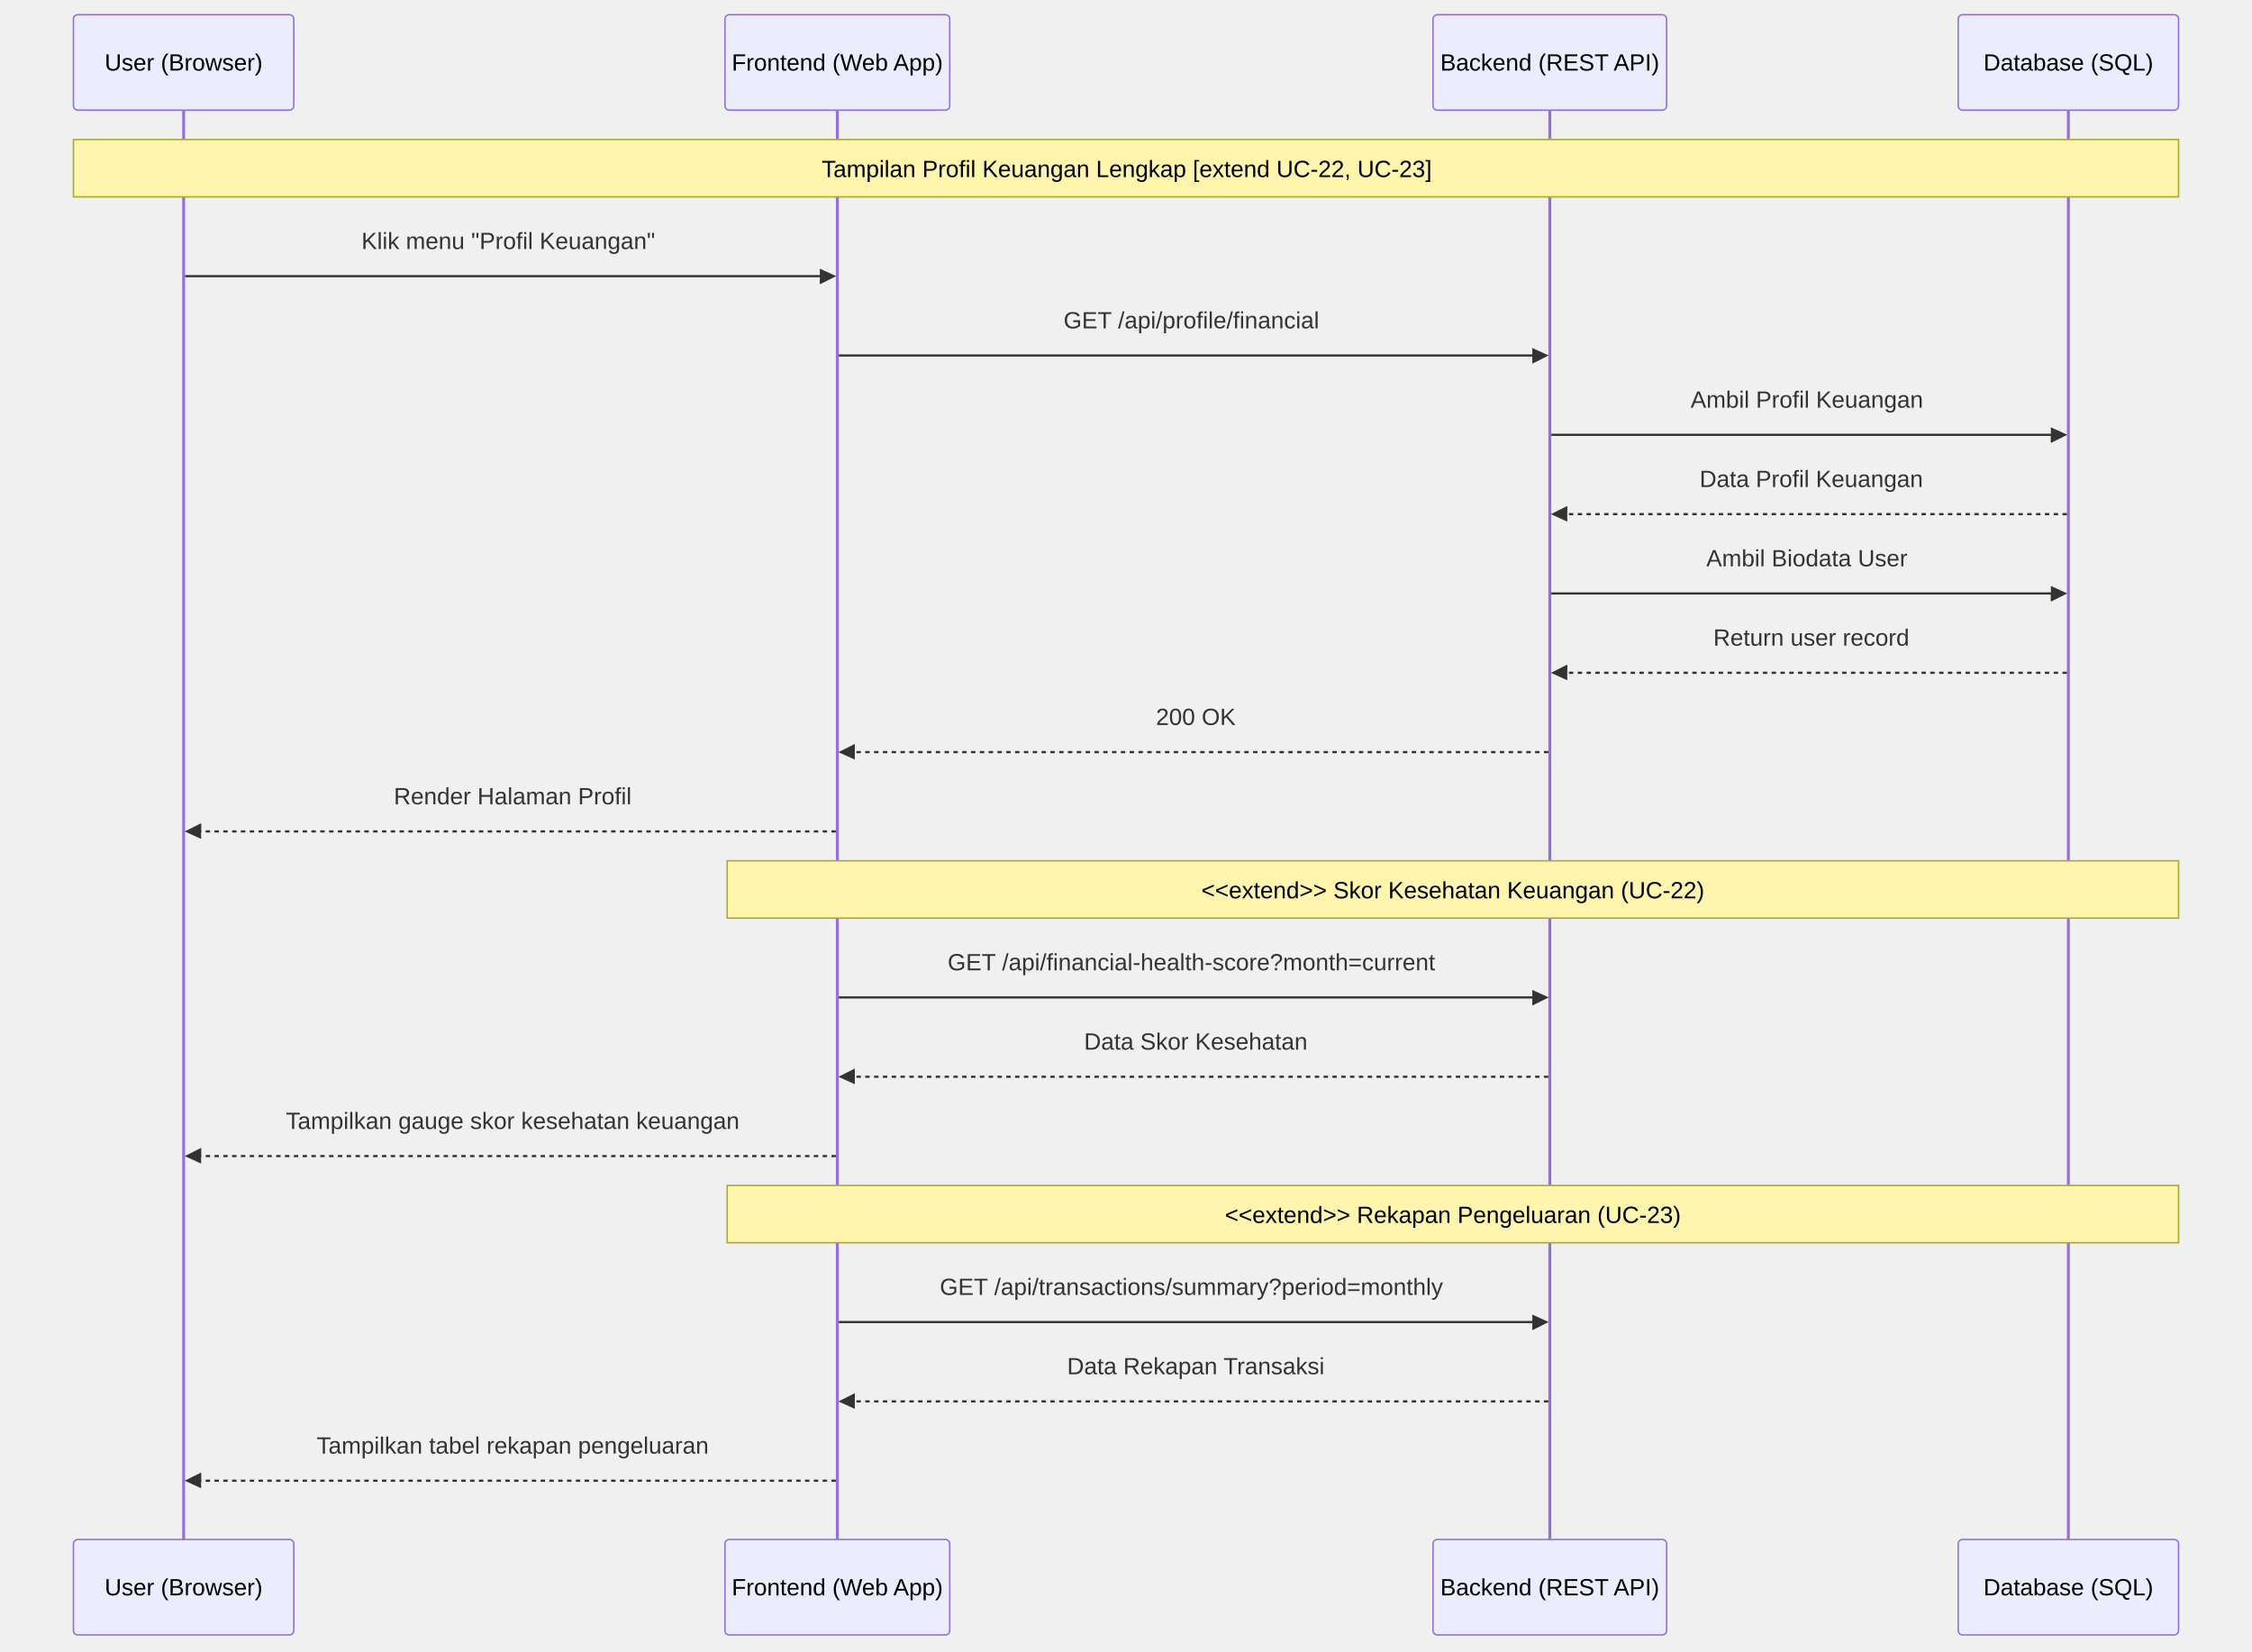
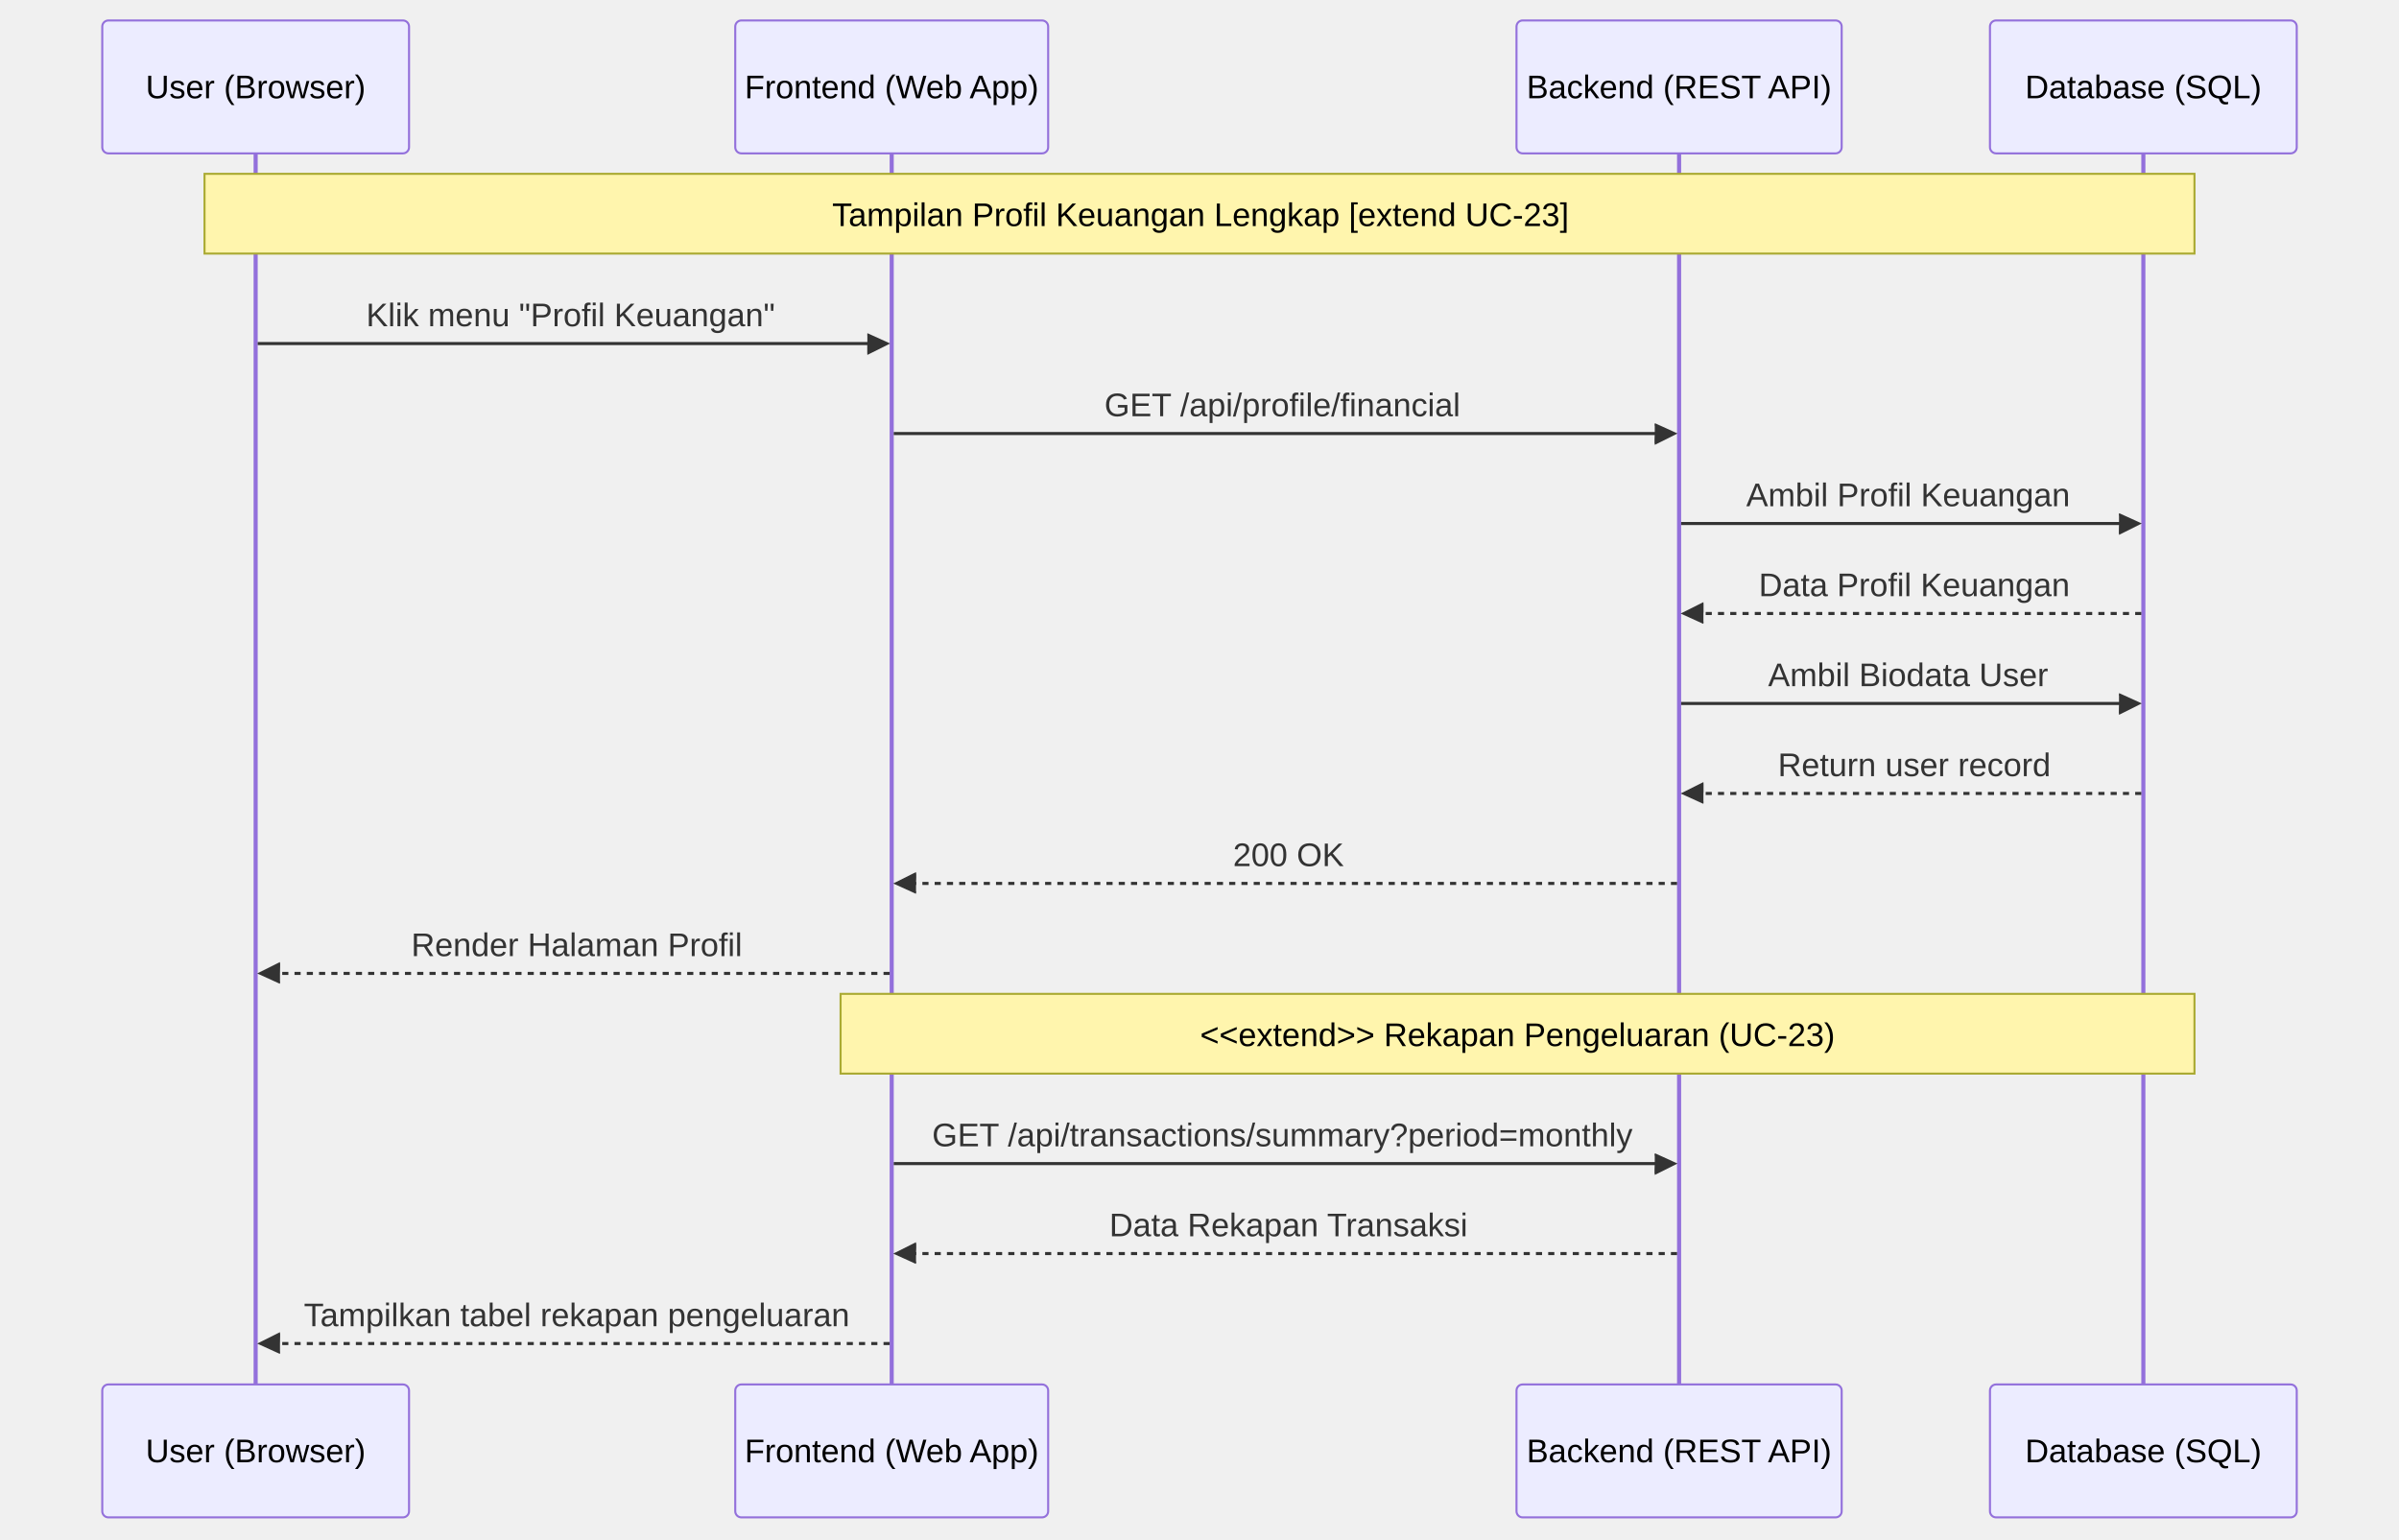
- <svg xmlns="http://www.w3.org/2000/svg" id="my-svg" width="1533" style="max-width: 1533px; background-color: transparent;" viewBox="-50 -10 1533 1124" role="graphics-document document" aria-roledescription="sequence">
+ <svg xmlns="http://www.w3.org/2000/svg" id="my-svg" width="100%" style="max-width: 1173px; background-color: transparent;" viewBox="-50 -10 1173 753" role="graphics-document document" aria-roledescription="sequence">
  <g>
-     <rect x="1283" y="1038" fill="#eaeaea" stroke="#666" width="150" height="65" name="DB" rx="3" ry="3" class="actor actor-bottom" />
-     <text x="1358" y="1070.5" dominant-baseline="central" alignment-baseline="central" class="actor actor-box" style="text-anchor: middle; font-size: 16px; font-weight: 400;">
-       <tspan x="1358" dy="0">Database (SQL)</tspan>
+     <rect x="923" y="667" fill="#eaeaea" stroke="#666" width="150" height="65" name="DB" rx="3" ry="3" class="actor actor-bottom" />
+     <text x="998" y="699.5" dominant-baseline="central" alignment-baseline="central" class="actor actor-box" style="text-anchor: middle; font-size: 16px; font-weight: 400;">
+       <tspan x="998" dy="0">Database (SQL)</tspan>
    </text>
  </g>
  <g>
-     <rect x="925.5" y="1038" fill="#eaeaea" stroke="#666" width="159" height="65" name="Server" rx="3" ry="3" class="actor actor-bottom" />
-     <text x="1005" y="1070.5" dominant-baseline="central" alignment-baseline="central" class="actor actor-box" style="text-anchor: middle; font-size: 16px; font-weight: 400;">
-       <tspan x="1005" dy="0">Backend (REST API)</tspan>
+     <rect x="691.5" y="667" fill="#eaeaea" stroke="#666" width="159" height="65" name="Server" rx="3" ry="3" class="actor actor-bottom" />
+     <text x="771" y="699.5" dominant-baseline="central" alignment-baseline="central" class="actor actor-box" style="text-anchor: middle; font-size: 16px; font-weight: 400;">
+       <tspan x="771" dy="0">Backend (REST API)</tspan>
    </text>
  </g>
  <g>
-     <rect x="443.5" y="1038" fill="#eaeaea" stroke="#666" width="153" height="65" name="UI" rx="3" ry="3" class="actor actor-bottom" />
-     <text x="520" y="1070.5" dominant-baseline="central" alignment-baseline="central" class="actor actor-box" style="text-anchor: middle; font-size: 16px; font-weight: 400;">
-       <tspan x="520" dy="0">Frontend (Web App)</tspan>
+     <rect x="309.5" y="667" fill="#eaeaea" stroke="#666" width="153" height="65" name="UI" rx="3" ry="3" class="actor actor-bottom" />
+     <text x="386" y="699.5" dominant-baseline="central" alignment-baseline="central" class="actor actor-box" style="text-anchor: middle; font-size: 16px; font-weight: 400;">
+       <tspan x="386" dy="0">Frontend (Web App)</tspan>
    </text>
  </g>
  <g>
-     <rect x="0" y="1038" fill="#eaeaea" stroke="#666" width="150" height="65" name="User" rx="3" ry="3" class="actor actor-bottom" />
-     <text x="75" y="1070.5" dominant-baseline="central" alignment-baseline="central" class="actor actor-box" style="text-anchor: middle; font-size: 16px; font-weight: 400;">
+     <rect x="0" y="667" fill="#eaeaea" stroke="#666" width="150" height="65" name="User" rx="3" ry="3" class="actor actor-bottom" />
+     <text x="75" y="699.5" dominant-baseline="central" alignment-baseline="central" class="actor actor-box" style="text-anchor: middle; font-size: 16px; font-weight: 400;">
      <tspan x="75" dy="0">User (Browser)</tspan>
    </text>
  </g>
  <g>
-     <line id="actor3" x1="1358" y1="65" x2="1358" y2="1038" class="actor-line 200" stroke-width="0.5px" stroke="#999" name="DB" data-et="life-line" data-id="DB" />
+     <line id="actor3" x1="998" y1="65" x2="998" y2="667" class="actor-line 200" stroke-width="0.5px" stroke="#999" name="DB" data-et="life-line" data-id="DB" />
    <g id="root-3" data-et="participant" data-type="participant" data-id="DB">
-       <rect x="1283" y="0" fill="#eaeaea" stroke="#666" width="150" height="65" name="DB" rx="3" ry="3" class="actor actor-top" />
-       <text x="1358" y="32.5" dominant-baseline="central" alignment-baseline="central" class="actor actor-box" style="text-anchor: middle; font-size: 16px; font-weight: 400;">
-         <tspan x="1358" dy="0">Database (SQL)</tspan>
+       <rect x="923" y="0" fill="#eaeaea" stroke="#666" width="150" height="65" name="DB" rx="3" ry="3" class="actor actor-top" />
+       <text x="998" y="32.5" dominant-baseline="central" alignment-baseline="central" class="actor actor-box" style="text-anchor: middle; font-size: 16px; font-weight: 400;">
+         <tspan x="998" dy="0">Database (SQL)</tspan>
      </text>
    </g>
  </g>
  <g>
-     <line id="actor2" x1="1005" y1="65" x2="1005" y2="1038" class="actor-line 200" stroke-width="0.5px" stroke="#999" name="Server" data-et="life-line" data-id="Server" />
+     <line id="actor2" x1="771" y1="65" x2="771" y2="667" class="actor-line 200" stroke-width="0.5px" stroke="#999" name="Server" data-et="life-line" data-id="Server" />
    <g id="root-2" data-et="participant" data-type="participant" data-id="Server">
-       <rect x="925.5" y="0" fill="#eaeaea" stroke="#666" width="159" height="65" name="Server" rx="3" ry="3" class="actor actor-top" />
-       <text x="1005" y="32.5" dominant-baseline="central" alignment-baseline="central" class="actor actor-box" style="text-anchor: middle; font-size: 16px; font-weight: 400;">
-         <tspan x="1005" dy="0">Backend (REST API)</tspan>
+       <rect x="691.5" y="0" fill="#eaeaea" stroke="#666" width="159" height="65" name="Server" rx="3" ry="3" class="actor actor-top" />
+       <text x="771" y="32.5" dominant-baseline="central" alignment-baseline="central" class="actor actor-box" style="text-anchor: middle; font-size: 16px; font-weight: 400;">
+         <tspan x="771" dy="0">Backend (REST API)</tspan>
      </text>
    </g>
  </g>
  <g>
-     <line id="actor1" x1="520" y1="65" x2="520" y2="1038" class="actor-line 200" stroke-width="0.5px" stroke="#999" name="UI" data-et="life-line" data-id="UI" />
+     <line id="actor1" x1="386" y1="65" x2="386" y2="667" class="actor-line 200" stroke-width="0.5px" stroke="#999" name="UI" data-et="life-line" data-id="UI" />
    <g id="root-1" data-et="participant" data-type="participant" data-id="UI">
-       <rect x="443.5" y="0" fill="#eaeaea" stroke="#666" width="153" height="65" name="UI" rx="3" ry="3" class="actor actor-top" />
-       <text x="520" y="32.5" dominant-baseline="central" alignment-baseline="central" class="actor actor-box" style="text-anchor: middle; font-size: 16px; font-weight: 400;">
-         <tspan x="520" dy="0">Frontend (Web App)</tspan>
+       <rect x="309.5" y="0" fill="#eaeaea" stroke="#666" width="153" height="65" name="UI" rx="3" ry="3" class="actor actor-top" />
+       <text x="386" y="32.5" dominant-baseline="central" alignment-baseline="central" class="actor actor-box" style="text-anchor: middle; font-size: 16px; font-weight: 400;">
+         <tspan x="386" dy="0">Frontend (Web App)</tspan>
      </text>
    </g>
  </g>
  <g>
-     <line id="actor0" x1="75" y1="65" x2="75" y2="1038" class="actor-line 200" stroke-width="0.5px" stroke="#999" name="User" data-et="life-line" data-id="User" />
+     <line id="actor0" x1="75" y1="65" x2="75" y2="667" class="actor-line 200" stroke-width="0.5px" stroke="#999" name="User" data-et="life-line" data-id="User" />
    <g id="root-0" data-et="participant" data-type="participant" data-id="User">
      <rect x="0" y="0" fill="#eaeaea" stroke="#666" width="150" height="65" name="User" rx="3" ry="3" class="actor actor-top" />
      <text x="75" y="32.5" dominant-baseline="central" alignment-baseline="central" class="actor actor-box" style="text-anchor: middle; font-size: 16px; font-weight: 400;">
        <tspan x="75" dy="0">User (Browser)</tspan>
      </text>
    </g>
  </g>
-   <style>#my-svg{font-family:"trebuchet ms",verdana,arial,sans-serif;font-size:16px;fill:#333;}@keyframes edge-animation-frame{from{stroke-dashoffset:0;}}@keyframes dash{to{stroke-dashoffset:0;}}#my-svg .edge-animation-slow{stroke-dasharray:9,5!important;stroke-dashoffset:900;animation:dash 50s linear infinite;stroke-linecap:round;}#my-svg .edge-animation-fast{stroke-dasharray:9,5!important;stroke-dashoffset:900;animation:dash 20s linear infinite;stroke-linecap:round;}#my-svg .error-icon{fill:#552222;}#my-svg .error-text{fill:#552222;stroke:#552222;}#my-svg .edge-thickness-normal{stroke-width:1px;}#my-svg .edge-thickness-thick{stroke-width:3.5px;}#my-svg .edge-pattern-solid{stroke-dasharray:0;}#my-svg .edge-thickness-invisible{stroke-width:0;fill:none;}#my-svg .edge-pattern-dashed{stroke-dasharray:3;}#my-svg .edge-pattern-dotted{stroke-dasharray:2;}#my-svg .marker{fill:#333333;stroke:#333333;}#my-svg .marker.cross{stroke:#333333;}#my-svg svg{font-family:"trebuchet ms",verdana,arial,sans-serif;font-size:16px;}#my-svg p{margin:0;}#my-svg .actor{stroke:#9370DB;fill:#ECECFF;stroke-width:1;}#my-svg rect.actor.outer-path[data-look="neo"]{filter:drop-shadow(1px 2px 2px rgba(185, 185, 185, 1));}#my-svg rect.note[data-look="neo"]{stroke:#aaaa33;fill:#fff5ad;filter:drop-shadow(1px 2px 2px rgba(185, 185, 185, 1));}#my-svg text.actor&gt;tspan{fill:black;stroke:none;}#my-svg .actor-line{stroke:#9370DB;}#my-svg .innerArc{stroke-width:1.5;stroke-dasharray:none;}#my-svg .messageLine0{stroke-width:1.5;stroke-dasharray:none;stroke:#333;}#my-svg .messageLine1{stroke-width:1.5;stroke-dasharray:2,2;stroke:#333;}#my-svg [id$="-arrowhead"] path{fill:#333;stroke:#333;}#my-svg .sequenceNumber{fill:white;}#my-svg [id$="-sequencenumber"]{fill:#333;}#my-svg [id$="-crosshead"] path{fill:#333;stroke:#333;}#my-svg .messageText{fill:#333;stroke:none;}#my-svg .labelBox{stroke:#9370DB;fill:#ECECFF;filter:none;}#my-svg .labelText,#my-svg .labelText&gt;tspan{fill:black;stroke:none;}#my-svg .loopText,#my-svg .loopText&gt;tspan{fill:#991b1b;stroke:none;}#my-svg .loopLine{stroke-width:2px;stroke-dasharray:2,2;stroke:#9370DB;fill:#9370DB;}#my-svg .note{stroke:#aaaa33;fill:#fff5ad;}#my-svg .noteText,#my-svg .noteText&gt;tspan{fill:black;stroke:none;font-weight:normal;}#my-svg .activation0{fill:#f4f4f4;stroke:#666;}#my-svg .activation1{fill:#f4f4f4;stroke:#666;}#my-svg .activation2{fill:#f4f4f4;stroke:#666;}#my-svg .actorPopupMenu{position:absolute;}#my-svg .actorPopupMenuPanel{position:absolute;fill:#ECECFF;box-shadow:0px 8px 16px 0px rgba(0,0,0,0.2);filter:drop-shadow(3px 5px 2px rgb(0 0 0 / 0.4));}#my-svg .actor-man circle,#my-svg line{fill:#ECECFF;stroke-width:2px;}#my-svg g rect.rect{filter:drop-shadow(1px 2px 2px rgba(185, 185, 185, 1));stroke:#9370DB;}#my-svg .node .neo-node{stroke:#9370DB;}#my-svg [data-look="neo"].node rect,#my-svg [data-look="neo"].cluster rect,#my-svg [data-look="neo"].node polygon{stroke:#9370DB;filter:drop-shadow(1px 2px 2px rgba(185, 185, 185, 1));}#my-svg [data-look="neo"].node path{stroke:#9370DB;stroke-width:1px;}#my-svg [data-look="neo"].node .outer-path{filter:drop-shadow(1px 2px 2px rgba(185, 185, 185, 1));}#my-svg [data-look="neo"].node .neo-line path{stroke:#9370DB;filter:none;}#my-svg [data-look="neo"].node circle{stroke:#9370DB;filter:drop-shadow(1px 2px 2px rgba(185, 185, 185, 1));}#my-svg [data-look="neo"].node circle .state-start{fill:#000000;}#my-svg [data-look="neo"].icon-shape .icon{fill:#9370DB;filter:drop-shadow(1px 2px 2px rgba(185, 185, 185, 1));}#my-svg [data-look="neo"].icon-shape .icon-neo path{stroke:#9370DB;filter:drop-shadow(1px 2px 2px rgba(185, 185, 185, 1));}#my-svg :root{--mermaid-font-family:"trebuchet ms",verdana,arial,sans-serif;}</style>
+   <style>#my-svg{font-family:"trebuchet ms",verdana,arial,sans-serif;font-size:16px;fill:#333;}@keyframes edge-animation-frame{from{stroke-dashoffset:0;}}@keyframes dash{to{stroke-dashoffset:0;}}#my-svg .edge-animation-slow{stroke-dasharray:9,5!important;stroke-dashoffset:900;animation:dash 50s linear infinite;stroke-linecap:round;}#my-svg .edge-animation-fast{stroke-dasharray:9,5!important;stroke-dashoffset:900;animation:dash 20s linear infinite;stroke-linecap:round;}#my-svg .error-icon{fill:#552222;}#my-svg .error-text{fill:#552222;stroke:#552222;}#my-svg .edge-thickness-normal{stroke-width:1px;}#my-svg .edge-thickness-thick{stroke-width:3.5px;}#my-svg .edge-pattern-solid{stroke-dasharray:0;}#my-svg .edge-thickness-invisible{stroke-width:0;fill:none;}#my-svg .edge-pattern-dashed{stroke-dasharray:3;}#my-svg .edge-pattern-dotted{stroke-dasharray:2;}#my-svg .marker{fill:#333333;stroke:#333333;}#my-svg .marker.cross{stroke:#333333;}#my-svg svg{font-family:"trebuchet ms",verdana,arial,sans-serif;font-size:16px;}#my-svg p{margin:0;}#my-svg .actor{stroke:#9370DB;fill:#ECECFF;stroke-width:1;}#my-svg rect.actor.outer-path[data-look="neo"]{filter:drop-shadow(1px 2px 2px rgba(185, 185, 185, 1));}#my-svg rect.note[data-look="neo"]{stroke:#aaaa33;fill:#fff5ad;filter:drop-shadow(1px 2px 2px rgba(185, 185, 185, 1));}#my-svg text.actor&gt;tspan{fill:black;stroke:none;}#my-svg .actor-line{stroke:#9370DB;}#my-svg .innerArc{stroke-width:1.5;stroke-dasharray:none;}#my-svg .messageLine0{stroke-width:1.5;stroke-dasharray:none;stroke:#333;}#my-svg .messageLine1{stroke-width:1.5;stroke-dasharray:2,2;stroke:#333;}#my-svg [id$="-arrowhead"] path{fill:#333;stroke:#333;}#my-svg .sequenceNumber{fill:white;}#my-svg [id$="-sequencenumber"]{fill:#333;}#my-svg [id$="-crosshead"] path{fill:#333;stroke:#333;}#my-svg .messageText{fill:#333;stroke:none;}#my-svg .labelBox{stroke:#9370DB;fill:#ECECFF;filter:none;}#my-svg .labelText,#my-svg .labelText&gt;tspan{fill:black;stroke:none;}#my-svg .loopText,#my-svg .loopText&gt;tspan{fill:black;stroke:none;}#my-svg .loopLine{stroke-width:2px;stroke-dasharray:2,2;stroke:#9370DB;fill:#9370DB;}#my-svg .note{stroke:#aaaa33;fill:#fff5ad;}#my-svg .noteText,#my-svg .noteText&gt;tspan{fill:black;stroke:none;font-weight:normal;}#my-svg .activation0{fill:#f4f4f4;stroke:#666;}#my-svg .activation1{fill:#f4f4f4;stroke:#666;}#my-svg .activation2{fill:#f4f4f4;stroke:#666;}#my-svg .actorPopupMenu{position:absolute;}#my-svg .actorPopupMenuPanel{position:absolute;fill:#ECECFF;box-shadow:0px 8px 16px 0px rgba(0,0,0,0.2);filter:drop-shadow(3px 5px 2px rgb(0 0 0 / 0.4));}#my-svg .actor-man circle,#my-svg line{fill:#ECECFF;stroke-width:2px;}#my-svg g rect.rect{filter:drop-shadow(1px 2px 2px rgba(185, 185, 185, 1));stroke:#9370DB;}#my-svg .node .neo-node{stroke:#9370DB;}#my-svg [data-look="neo"].node rect,#my-svg [data-look="neo"].cluster rect,#my-svg [data-look="neo"].node polygon{stroke:#9370DB;filter:drop-shadow(1px 2px 2px rgba(185, 185, 185, 1));}#my-svg [data-look="neo"].node path{stroke:#9370DB;stroke-width:1px;}#my-svg [data-look="neo"].node .outer-path{filter:drop-shadow(1px 2px 2px rgba(185, 185, 185, 1));}#my-svg [data-look="neo"].node .neo-line path{stroke:#9370DB;filter:none;}#my-svg [data-look="neo"].node circle{stroke:#9370DB;filter:drop-shadow(1px 2px 2px rgba(185, 185, 185, 1));}#my-svg [data-look="neo"].node circle .state-start{fill:#000000;}#my-svg [data-look="neo"].icon-shape .icon{fill:#9370DB;filter:drop-shadow(1px 2px 2px rgba(185, 185, 185, 1));}#my-svg [data-look="neo"].icon-shape .icon-neo path{stroke:#9370DB;filter:drop-shadow(1px 2px 2px rgba(185, 185, 185, 1));}#my-svg :root{--mermaid-font-family:"trebuchet ms",verdana,arial,sans-serif;}</style>
  <g />
  <defs>
    <symbol id="my-svg-computer" width="24" height="24">
      <path transform="scale(.5)" d="M2 2v13h20v-13h-20zm18 11h-16v-9h16v9zm-10.228 6l.466-1h3.524l.467 1h-4.457zm14.228 3h-24l2-6h2.104l-1.33 4h18.45l-1.297-4h2.073l2 6zm-5-10h-14v-7h14v7z" />
    </symbol>
  </defs>
  <defs>
    <symbol id="my-svg-database" fill-rule="evenodd" clip-rule="evenodd">
      <path transform="scale(.5)" d="M12.258.001l.256.004.255.005.253.008.251.01.249.012.247.015.246.016.242.019.241.02.239.023.236.024.233.027.231.028.229.031.225.032.223.034.22.036.217.038.214.04.211.041.208.043.205.045.201.046.198.048.194.05.191.051.187.053.183.054.18.056.175.057.172.059.168.06.163.061.16.063.155.064.15.066.074.033.073.033.071.034.07.034.069.035.068.035.067.035.066.035.064.036.064.036.062.036.06.036.06.037.058.037.058.037.055.038.055.038.053.038.052.038.051.039.05.039.048.039.047.039.045.04.044.04.043.04.041.04.04.041.039.041.037.041.036.041.034.041.033.042.032.042.03.042.029.042.027.042.026.043.024.043.023.043.021.043.02.043.018.044.017.043.015.044.013.044.012.044.011.045.009.044.007.045.006.045.004.045.002.045.001.045v17l-.001.045-.002.045-.004.045-.006.045-.007.045-.009.044-.011.045-.012.044-.013.044-.015.044-.017.043-.018.044-.02.043-.021.043-.023.043-.024.043-.026.043-.027.042-.029.042-.03.042-.032.042-.033.042-.034.041-.036.041-.037.041-.039.041-.04.041-.041.04-.043.04-.044.04-.045.04-.047.039-.048.039-.05.039-.051.039-.052.038-.053.038-.055.038-.055.038-.058.037-.058.037-.06.037-.06.036-.062.036-.064.036-.064.036-.066.035-.067.035-.068.035-.069.035-.07.034-.071.034-.073.033-.074.033-.15.066-.155.064-.16.063-.163.061-.168.06-.172.059-.175.057-.18.056-.183.054-.187.053-.191.051-.194.05-.198.048-.201.046-.205.045-.208.043-.211.041-.214.04-.217.038-.22.036-.223.034-.225.032-.229.031-.231.028-.233.027-.236.024-.239.023-.241.02-.242.019-.246.016-.247.015-.249.012-.251.01-.253.008-.255.005-.256.004-.258.001-.258-.001-.256-.004-.255-.005-.253-.008-.251-.01-.249-.012-.247-.015-.245-.016-.243-.019-.241-.02-.238-.023-.236-.024-.234-.027-.231-.028-.228-.031-.226-.032-.223-.034-.22-.036-.217-.038-.214-.04-.211-.041-.208-.043-.204-.045-.201-.046-.198-.048-.195-.05-.19-.051-.187-.053-.184-.054-.179-.056-.176-.057-.172-.059-.167-.06-.164-.061-.159-.063-.155-.064-.151-.066-.074-.033-.072-.033-.072-.034-.07-.034-.069-.035-.068-.035-.067-.035-.066-.035-.064-.036-.063-.036-.062-.036-.061-.036-.06-.037-.058-.037-.057-.037-.056-.038-.055-.038-.053-.038-.052-.038-.051-.039-.049-.039-.049-.039-.046-.039-.046-.04-.044-.04-.043-.04-.041-.04-.04-.041-.039-.041-.037-.041-.036-.041-.034-.041-.033-.042-.032-.042-.03-.042-.029-.042-.027-.042-.026-.043-.024-.043-.023-.043-.021-.043-.02-.043-.018-.044-.017-.043-.015-.044-.013-.044-.012-.044-.011-.045-.009-.044-.007-.045-.006-.045-.004-.045-.002-.045-.001-.045v-17l.001-.045.002-.045.004-.045.006-.045.007-.045.009-.044.011-.045.012-.044.013-.044.015-.044.017-.043.018-.044.02-.043.021-.043.023-.043.024-.043.026-.043.027-.042.029-.042.03-.042.032-.042.033-.042.034-.041.036-.041.037-.041.039-.041.04-.041.041-.04.043-.04.044-.04.046-.04.046-.039.049-.039.049-.039.051-.039.052-.038.053-.038.055-.038.056-.038.057-.037.058-.037.06-.037.061-.036.062-.036.063-.036.064-.036.066-.035.067-.035.068-.035.069-.035.07-.034.072-.034.072-.033.074-.033.151-.066.155-.064.159-.063.164-.061.167-.06.172-.059.176-.057.179-.056.184-.054.187-.053.19-.051.195-.05.198-.048.201-.046.204-.045.208-.043.211-.041.214-.04.217-.038.22-.036.223-.034.226-.032.228-.031.231-.028.234-.027.236-.024.238-.023.241-.02.243-.019.245-.016.247-.015.249-.012.251-.01.253-.008.255-.005.256-.004.258-.001.258.001zm-9.258 20.499v.01l.001.021.003.021.004.022.005.021.006.022.007.022.009.023.01.022.011.023.012.023.013.023.015.023.016.024.017.023.018.024.019.024.021.024.022.025.023.024.024.025.052.049.056.05.061.051.066.051.07.051.075.051.079.052.084.052.088.052.092.052.097.052.102.051.105.052.11.052.114.051.119.051.123.051.127.05.131.05.135.05.139.048.144.049.147.047.152.047.155.047.16.045.163.045.167.043.171.043.176.041.178.041.183.039.187.039.19.037.194.035.197.035.202.033.204.031.209.03.212.029.216.027.219.025.222.024.226.021.23.02.233.018.236.016.24.015.243.012.246.01.249.008.253.005.256.004.259.001.26-.001.257-.004.254-.005.25-.008.247-.011.244-.012.241-.014.237-.016.233-.018.231-.021.226-.021.224-.024.22-.026.216-.027.212-.028.21-.031.205-.031.202-.034.198-.034.194-.036.191-.037.187-.039.183-.04.179-.04.175-.042.172-.043.168-.044.163-.045.16-.046.155-.046.152-.047.148-.048.143-.049.139-.049.136-.05.131-.05.126-.05.123-.051.118-.052.114-.051.11-.052.106-.052.101-.052.096-.052.092-.052.088-.053.083-.051.079-.052.074-.052.07-.051.065-.051.06-.051.056-.05.051-.05.023-.024.023-.025.021-.024.02-.024.019-.024.018-.024.017-.024.015-.023.014-.024.013-.023.012-.023.01-.023.01-.022.008-.022.006-.022.006-.022.004-.022.004-.021.001-.021.001-.021v-4.127l-.077.055-.08.053-.083.054-.085.053-.087.052-.09.052-.093.051-.095.05-.097.05-.1.049-.102.049-.105.048-.106.047-.109.047-.111.046-.114.045-.115.045-.118.044-.12.043-.122.042-.124.042-.126.041-.128.04-.13.04-.132.038-.134.038-.135.037-.138.037-.139.035-.142.035-.143.034-.144.033-.147.032-.148.031-.15.03-.151.03-.153.029-.154.027-.156.027-.158.026-.159.025-.161.024-.162.023-.163.022-.165.021-.166.02-.167.019-.169.018-.169.017-.171.016-.173.015-.173.014-.175.013-.175.012-.177.011-.178.01-.179.008-.179.008-.181.006-.182.005-.182.004-.184.003-.184.002h-.37l-.184-.002-.184-.003-.182-.004-.182-.005-.181-.006-.179-.008-.179-.008-.178-.01-.176-.011-.176-.012-.175-.013-.173-.014-.172-.015-.171-.016-.17-.017-.169-.018-.167-.019-.166-.02-.165-.021-.163-.022-.162-.023-.161-.024-.159-.025-.157-.026-.156-.027-.155-.027-.153-.029-.151-.03-.15-.03-.148-.031-.146-.032-.145-.033-.143-.034-.141-.035-.14-.035-.137-.037-.136-.037-.134-.038-.132-.038-.13-.04-.128-.04-.126-.041-.124-.042-.122-.042-.12-.044-.117-.043-.116-.045-.113-.045-.112-.046-.109-.047-.106-.047-.105-.048-.102-.049-.1-.049-.097-.05-.095-.05-.093-.052-.09-.051-.087-.052-.085-.053-.083-.054-.08-.054-.077-.054v4.127zm0-5.654v.011l.001.021.003.021.004.021.005.022.006.022.007.022.009.022.01.022.011.023.012.023.013.023.015.024.016.023.017.024.018.024.019.024.021.024.022.024.023.025.024.024.052.05.056.05.061.05.066.051.07.051.075.052.079.051.084.052.088.052.092.052.097.052.102.052.105.052.11.051.114.051.119.052.123.05.127.051.131.05.135.049.139.049.144.048.147.048.152.047.155.046.16.045.163.045.167.044.171.042.176.042.178.04.183.04.187.038.19.037.194.036.197.034.202.033.204.032.209.03.212.028.216.027.219.025.222.024.226.022.23.02.233.018.236.016.24.014.243.012.246.01.249.008.253.006.256.003.259.001.26-.001.257-.003.254-.006.25-.008.247-.01.244-.012.241-.015.237-.016.233-.018.231-.02.226-.022.224-.024.22-.025.216-.027.212-.029.21-.03.205-.032.202-.033.198-.035.194-.036.191-.037.187-.039.183-.039.179-.041.175-.042.172-.043.168-.044.163-.045.16-.045.155-.047.152-.047.148-.048.143-.048.139-.05.136-.049.131-.05.126-.051.123-.051.118-.051.114-.052.11-.052.106-.052.101-.052.096-.052.092-.052.088-.052.083-.052.079-.052.074-.051.07-.052.065-.051.06-.05.056-.051.051-.049.023-.025.023-.024.021-.025.02-.024.019-.024.018-.024.017-.024.015-.023.014-.023.013-.024.012-.022.01-.023.01-.023.008-.022.006-.022.006-.022.004-.021.004-.022.001-.021.001-.021v-4.139l-.077.054-.08.054-.083.054-.085.052-.087.053-.09.051-.093.051-.095.051-.097.05-.1.049-.102.049-.105.048-.106.047-.109.047-.111.046-.114.045-.115.044-.118.044-.12.044-.122.042-.124.042-.126.041-.128.04-.13.039-.132.039-.134.038-.135.037-.138.036-.139.036-.142.035-.143.033-.144.033-.147.033-.148.031-.15.03-.151.03-.153.028-.154.028-.156.027-.158.026-.159.025-.161.024-.162.023-.163.022-.165.021-.166.02-.167.019-.169.018-.169.017-.171.016-.173.015-.173.014-.175.013-.175.012-.177.011-.178.009-.179.009-.179.007-.181.007-.182.005-.182.004-.184.003-.184.002h-.37l-.184-.002-.184-.003-.182-.004-.182-.005-.181-.007-.179-.007-.179-.009-.178-.009-.176-.011-.176-.012-.175-.013-.173-.014-.172-.015-.171-.016-.17-.017-.169-.018-.167-.019-.166-.02-.165-.021-.163-.022-.162-.023-.161-.024-.159-.025-.157-.026-.156-.027-.155-.028-.153-.028-.151-.03-.15-.03-.148-.031-.146-.033-.145-.033-.143-.033-.141-.035-.14-.036-.137-.036-.136-.037-.134-.038-.132-.039-.13-.039-.128-.04-.126-.041-.124-.042-.122-.043-.12-.043-.117-.044-.116-.044-.113-.046-.112-.046-.109-.046-.106-.047-.105-.048-.102-.049-.1-.049-.097-.05-.095-.051-.093-.051-.09-.051-.087-.053-.085-.052-.083-.054-.08-.054-.077-.054v4.139zm0-5.666v.011l.001.02.003.022.004.021.005.022.006.021.007.022.009.023.01.022.011.023.012.023.013.023.015.023.016.024.017.024.018.023.019.024.021.025.022.024.023.024.024.025.052.05.056.05.061.05.066.051.07.051.075.052.079.051.084.052.088.052.092.052.097.052.102.052.105.051.11.052.114.051.119.051.123.051.127.05.131.05.135.05.139.049.144.048.147.048.152.047.155.046.16.045.163.045.167.043.171.043.176.042.178.04.183.04.187.038.19.037.194.036.197.034.202.033.204.032.209.03.212.028.216.027.219.025.222.024.226.021.23.02.233.018.236.017.24.014.243.012.246.01.249.008.253.006.256.003.259.001.26-.001.257-.003.254-.006.25-.008.247-.01.244-.013.241-.014.237-.016.233-.018.231-.02.226-.022.224-.024.22-.025.216-.027.212-.029.21-.03.205-.032.202-.033.198-.035.194-.036.191-.037.187-.039.183-.039.179-.041.175-.042.172-.043.168-.044.163-.045.16-.045.155-.047.152-.047.148-.048.143-.049.139-.049.136-.049.131-.051.126-.05.123-.051.118-.052.114-.051.11-.052.106-.052.101-.052.096-.052.092-.052.088-.052.083-.052.079-.052.074-.052.07-.051.065-.051.06-.051.056-.05.051-.049.023-.025.023-.025.021-.024.02-.024.019-.024.018-.024.017-.024.015-.023.014-.024.013-.023.012-.023.01-.022.01-.023.008-.022.006-.022.006-.022.004-.022.004-.021.001-.021.001-.021v-4.153l-.077.054-.08.054-.083.053-.085.053-.087.053-.09.051-.093.051-.095.051-.097.05-.1.049-.102.048-.105.048-.106.048-.109.046-.111.046-.114.046-.115.044-.118.044-.12.043-.122.043-.124.042-.126.041-.128.04-.13.039-.132.039-.134.038-.135.037-.138.036-.139.036-.142.034-.143.034-.144.033-.147.032-.148.032-.15.03-.151.03-.153.028-.154.028-.156.027-.158.026-.159.024-.161.024-.162.023-.163.023-.165.021-.166.02-.167.019-.169.018-.169.017-.171.016-.173.015-.173.014-.175.013-.175.012-.177.01-.178.01-.179.009-.179.007-.181.006-.182.006-.182.004-.184.003-.184.001-.185.001-.185-.001-.184-.001-.184-.003-.182-.004-.182-.006-.181-.006-.179-.007-.179-.009-.178-.01-.176-.01-.176-.012-.175-.013-.173-.014-.172-.015-.171-.016-.17-.017-.169-.018-.167-.019-.166-.02-.165-.021-.163-.023-.162-.023-.161-.024-.159-.024-.157-.026-.156-.027-.155-.028-.153-.028-.151-.03-.15-.03-.148-.032-.146-.032-.145-.033-.143-.034-.141-.034-.14-.036-.137-.036-.136-.037-.134-.038-.132-.039-.13-.039-.128-.041-.126-.041-.124-.041-.122-.043-.12-.043-.117-.044-.116-.044-.113-.046-.112-.046-.109-.046-.106-.048-.105-.048-.102-.048-.1-.05-.097-.049-.095-.051-.093-.051-.09-.052-.087-.052-.085-.053-.083-.053-.08-.054-.077-.054v4.153zm8.74-8.179l-.257.004-.254.005-.25.008-.247.011-.244.012-.241.014-.237.016-.233.018-.231.021-.226.022-.224.023-.22.026-.216.027-.212.028-.21.031-.205.032-.202.033-.198.034-.194.036-.191.038-.187.038-.183.04-.179.041-.175.042-.172.043-.168.043-.163.045-.16.046-.155.046-.152.048-.148.048-.143.048-.139.049-.136.05-.131.05-.126.051-.123.051-.118.051-.114.052-.11.052-.106.052-.101.052-.096.052-.092.052-.088.052-.083.052-.079.052-.074.051-.07.052-.065.051-.06.05-.056.05-.051.05-.023.025-.023.024-.021.024-.02.025-.019.024-.018.024-.017.023-.015.024-.014.023-.013.023-.012.023-.01.023-.01.022-.008.022-.006.023-.006.021-.004.022-.004.021-.001.021-.001.021.001.021.001.021.004.021.004.022.006.021.006.023.008.022.01.022.01.023.012.023.013.023.014.023.015.024.017.023.018.024.019.024.02.025.021.024.023.024.023.025.051.05.056.05.06.05.065.051.07.052.074.051.079.052.083.052.088.052.092.052.096.052.101.052.106.052.11.052.114.052.118.051.123.051.126.051.131.05.136.05.139.049.143.048.148.048.152.048.155.046.16.046.163.045.168.043.172.043.175.042.179.041.183.04.187.038.191.038.194.036.198.034.202.033.205.032.21.031.212.028.216.027.22.026.224.023.226.022.231.021.233.018.237.016.241.014.244.012.247.011.25.008.254.005.257.004.26.001.26-.001.257-.004.254-.005.25-.008.247-.011.244-.012.241-.014.237-.016.233-.018.231-.021.226-.022.224-.023.22-.026.216-.027.212-.028.21-.031.205-.032.202-.033.198-.034.194-.036.191-.038.187-.038.183-.04.179-.041.175-.042.172-.043.168-.043.163-.045.16-.046.155-.046.152-.048.148-.048.143-.048.139-.049.136-.05.131-.05.126-.051.123-.051.118-.051.114-.052.11-.052.106-.052.101-.052.096-.052.092-.052.088-.052.083-.052.079-.052.074-.051.07-.052.065-.051.06-.05.056-.05.051-.05.023-.025.023-.024.021-.024.02-.025.019-.024.018-.024.017-.023.015-.024.014-.023.013-.023.012-.023.01-.023.01-.022.008-.022.006-.023.006-.021.004-.022.004-.021.001-.021.001-.021-.001-.021-.001-.021-.004-.021-.004-.022-.006-.021-.006-.023-.008-.022-.01-.022-.01-.023-.012-.023-.013-.023-.014-.023-.015-.024-.017-.023-.018-.024-.019-.024-.02-.025-.021-.024-.023-.024-.023-.025-.051-.05-.056-.05-.06-.05-.065-.051-.07-.052-.074-.051-.079-.052-.083-.052-.088-.052-.092-.052-.096-.052-.101-.052-.106-.052-.11-.052-.114-.052-.118-.051-.123-.051-.126-.051-.131-.05-.136-.05-.139-.049-.143-.048-.148-.048-.152-.048-.155-.046-.16-.046-.163-.045-.168-.043-.172-.043-.175-.042-.179-.041-.183-.04-.187-.038-.191-.038-.194-.036-.198-.034-.202-.033-.205-.032-.21-.031-.212-.028-.216-.027-.22-.026-.224-.023-.226-.022-.231-.021-.233-.018-.237-.016-.241-.014-.244-.012-.247-.011-.25-.008-.254-.005-.257-.004-.26-.001-.26.001z" />
    </symbol>
  </defs>
  <defs>
    <symbol id="my-svg-clock" width="24" height="24">
      <path transform="scale(.5)" d="M12 2c5.514 0 10 4.486 10 10s-4.486 10-10 10-10-4.486-10-10 4.486-10 10-10zm0-2c-6.627 0-12 5.373-12 12s5.373 12 12 12 12-5.373 12-12-5.373-12-12-12zm5.848 12.459c.202.038.202.333.001.372-1.907.361-6.045 1.111-6.547 1.111-.719 0-1.301-.582-1.301-1.301 0-.512.77-5.447 1.125-7.445.034-.192.312-.181.343.014l.985 6.238 5.394 1.011z" />
    </symbol>
  </defs>
  <defs>
    <marker id="my-svg-arrowhead" refX="7.9" refY="5" markerUnits="userSpaceOnUse" markerWidth="12" markerHeight="12" orient="auto-start-reverse">
      <path d="M -1 0 L 10 5 L 0 10 z" />
    </marker>
  </defs>
  <defs>
    <marker id="my-svg-crosshead" markerWidth="15" markerHeight="8" orient="auto" refX="4" refY="4.5">
      <path fill="none" stroke="#000000" stroke-width="1pt" d="M 1,2 L 6,7 M 6,2 L 1,7" style="stroke-dasharray: 0, 0;" />
    </marker>
  </defs>
  <defs>
    <marker id="my-svg-filled-head" refX="15.5" refY="7" markerWidth="20" markerHeight="28" orient="auto">
      <path d="M 18,7 L9,13 L14,7 L9,1 Z" />
    </marker>
  </defs>
  <defs>
    <marker id="my-svg-sequencenumber" refX="15" refY="15" markerWidth="60" markerHeight="40" orient="auto">
      <circle cx="15" cy="15" r="6" />
    </marker>
  </defs>
  <defs>
    <marker id="my-svg-solidTopArrowHead" refX="7.9" refY="7.25" markerUnits="userSpaceOnUse" markerWidth="12" markerHeight="12" orient="auto-start-reverse">
      <path d="M 0 0 L 10 8 L 0 8 z" />
    </marker>
  </defs>
  <defs>
    <marker id="my-svg-solidBottomArrowHead" refX="7.9" refY="0.75" markerUnits="userSpaceOnUse" markerWidth="12" markerHeight="12" orient="auto-start-reverse">
      <path d="M 0 0 L 10 0 L 0 8 z" />
    </marker>
  </defs>
  <defs>
    <marker id="my-svg-stickTopArrowHead" refX="7.5" refY="7" markerUnits="userSpaceOnUse" markerWidth="12" markerHeight="12" orient="auto-start-reverse">
      <path d="M 0 0 L 7 7" stroke="black" stroke-width="1.5" fill="none" />
    </marker>
  </defs>
  <defs>
    <marker id="my-svg-stickBottomArrowHead" refX="7.5" refY="0" markerUnits="userSpaceOnUse" markerWidth="12" markerHeight="12" orient="auto-start-reverse">
      <path d="M 0 7 L 7 0" stroke="black" stroke-width="1.5" fill="none" />
    </marker>
  </defs>
  <g data-et="note" data-id="i0">
-     <rect x="0" y="85" fill="#EDF2AE" stroke="#666" width="1433" height="39" class="note" />
-     <text x="717" y="90" text-anchor="middle" dominant-baseline="middle" alignment-baseline="middle" class="noteText" dy="1em" style="font-size: 16px; font-weight: 400;">
-       <tspan x="717">Tampilan Profil Keuangan Lengkap [extend UC-22, UC-23]</tspan>
+     <rect x="50" y="75" fill="#EDF2AE" stroke="#666" width="973" height="39" class="note" />
+     <text x="537" y="80" text-anchor="middle" dominant-baseline="middle" alignment-baseline="middle" class="noteText" dy="1em" style="font-size: 16px; font-weight: 400;">
+       <tspan x="537">Tampilan Profil Keuangan Lengkap [extend UC-23]</tspan>
    </text>
  </g>
  <g data-et="note" data-id="i9">
-     <rect x="445" y="576" fill="#EDF2AE" stroke="#666" width="988" height="39" class="note" />
-     <text x="939" y="581" text-anchor="middle" dominant-baseline="middle" alignment-baseline="middle" class="noteText" dy="1em" style="font-size: 16px; font-weight: 400;">
-       <tspan x="939">&lt;&lt;extend&gt;&gt; Skor Kesehatan Keuangan (UC-22)</tspan>
+     <rect x="361" y="476" fill="#EDF2AE" stroke="#666" width="662" height="39" class="note" />
+     <text x="692" y="481" text-anchor="middle" dominant-baseline="middle" alignment-baseline="middle" class="noteText" dy="1em" style="font-size: 16px; font-weight: 400;">
+       <tspan x="692">&lt;&lt;extend&gt;&gt; Rekapan Pengeluaran (UC-23)</tspan>
    </text>
  </g>
-   <g data-et="note" data-id="i13">
-     <rect x="445" y="797" fill="#EDF2AE" stroke="#666" width="988" height="39" class="note" />
-     <text x="939" y="802" text-anchor="middle" dominant-baseline="middle" alignment-baseline="middle" class="noteText" dy="1em" style="font-size: 16px; font-weight: 400;">
-       <tspan x="939">&lt;&lt;extend&gt;&gt; Rekapan Pengeluaran (UC-23)</tspan>
-     </text>
-   </g>
-   <text x="296" y="139" text-anchor="middle" dominant-baseline="middle" alignment-baseline="middle" class="messageText" dy="1em" style="font-size: 16px; font-weight: 400;">Klik menu "Profil Keuangan"</text>
-   <line x1="76" y1="178" x2="516" y2="178" class="messageLine0" data-et="message" data-id="i1" data-from="User" data-to="UI" stroke-width="2" stroke="none" marker-end="url(#my-svg-arrowhead)" style="fill: none;" />
-   <text x="761" y="193" text-anchor="middle" dominant-baseline="middle" alignment-baseline="middle" class="messageText" dy="1em" style="font-size: 16px; font-weight: 400;">GET /api/profile/financial</text>
-   <line x1="521" y1="232" x2="1001" y2="232" class="messageLine0" data-et="message" data-id="i2" data-from="UI" data-to="Server" stroke-width="2" stroke="none" marker-end="url(#my-svg-arrowhead)" style="fill: none;" />
-   <text x="1180" y="247" text-anchor="middle" dominant-baseline="middle" alignment-baseline="middle" class="messageText" dy="1em" style="font-size: 16px; font-weight: 400;">Ambil Profil Keuangan</text>
-   <line x1="1006" y1="286" x2="1354" y2="286" class="messageLine0" data-et="message" data-id="i3" data-from="Server" data-to="DB" stroke-width="2" stroke="none" marker-end="url(#my-svg-arrowhead)" style="fill: none;" />
-   <text x="1183" y="301" text-anchor="middle" dominant-baseline="middle" alignment-baseline="middle" class="messageText" dy="1em" style="font-size: 16px; font-weight: 400;">Data Profil Keuangan</text>
-   <line x1="1357" y1="340" x2="1009" y2="340" class="messageLine1" data-et="message" data-id="i4" data-from="DB" data-to="Server" stroke-width="2" stroke="none" marker-end="url(#my-svg-arrowhead)" style="stroke-dasharray: 3, 3; fill: none;" />
-   <text x="1180" y="355" text-anchor="middle" dominant-baseline="middle" alignment-baseline="middle" class="messageText" dy="1em" style="font-size: 16px; font-weight: 400;">Ambil Biodata User</text>
-   <line x1="1006" y1="394" x2="1354" y2="394" class="messageLine0" data-et="message" data-id="i5" data-from="Server" data-to="DB" stroke-width="2" stroke="none" marker-end="url(#my-svg-arrowhead)" style="fill: none;" />
-   <text x="1183" y="409" text-anchor="middle" dominant-baseline="middle" alignment-baseline="middle" class="messageText" dy="1em" style="font-size: 16px; font-weight: 400;">Return user record</text>
-   <line x1="1357" y1="448" x2="1009" y2="448" class="messageLine1" data-et="message" data-id="i6" data-from="DB" data-to="Server" stroke-width="2" stroke="none" marker-end="url(#my-svg-arrowhead)" style="stroke-dasharray: 3, 3; fill: none;" />
-   <text x="764" y="463" text-anchor="middle" dominant-baseline="middle" alignment-baseline="middle" class="messageText" dy="1em" style="font-size: 16px; font-weight: 400;">200 OK</text>
-   <line x1="1004" y1="502" x2="524" y2="502" class="messageLine1" data-et="message" data-id="i7" data-from="Server" data-to="UI" stroke-width="2" stroke="none" marker-end="url(#my-svg-arrowhead)" style="stroke-dasharray: 3, 3; fill: none;" />
-   <text x="299" y="517" text-anchor="middle" dominant-baseline="middle" alignment-baseline="middle" class="messageText" dy="1em" style="font-size: 16px; font-weight: 400;">Render Halaman Profil</text>
-   <line x1="519" y1="556" x2="79" y2="556" class="messageLine1" data-et="message" data-id="i8" data-from="UI" data-to="User" stroke-width="2" stroke="none" marker-end="url(#my-svg-arrowhead)" style="stroke-dasharray: 3, 3; fill: none;" />
-   <text x="761" y="630" text-anchor="middle" dominant-baseline="middle" alignment-baseline="middle" class="messageText" dy="1em" style="font-size: 16px; font-weight: 400;">GET /api/financial-health-score?month=current</text>
-   <line x1="521" y1="669" x2="1001" y2="669" class="messageLine0" data-et="message" data-id="i10" data-from="UI" data-to="Server" stroke-width="2" stroke="none" marker-end="url(#my-svg-arrowhead)" style="fill: none;" />
-   <text x="764" y="684" text-anchor="middle" dominant-baseline="middle" alignment-baseline="middle" class="messageText" dy="1em" style="font-size: 16px; font-weight: 400;">Data Skor Kesehatan</text>
-   <line x1="1004" y1="723" x2="524" y2="723" class="messageLine1" data-et="message" data-id="i11" data-from="Server" data-to="UI" stroke-width="2" stroke="none" marker-end="url(#my-svg-arrowhead)" style="stroke-dasharray: 3, 3; fill: none;" />
-   <text x="299" y="738" text-anchor="middle" dominant-baseline="middle" alignment-baseline="middle" class="messageText" dy="1em" style="font-size: 16px; font-weight: 400;">Tampilkan gauge skor kesehatan keuangan</text>
-   <line x1="519" y1="777" x2="79" y2="777" class="messageLine1" data-et="message" data-id="i12" data-from="UI" data-to="User" stroke-width="2" stroke="none" marker-end="url(#my-svg-arrowhead)" style="stroke-dasharray: 3, 3; fill: none;" />
-   <text x="761" y="851" text-anchor="middle" dominant-baseline="middle" alignment-baseline="middle" class="messageText" dy="1em" style="font-size: 16px; font-weight: 400;">GET /api/transactions/summary?period=monthly</text>
-   <line x1="521" y1="890" x2="1001" y2="890" class="messageLine0" data-et="message" data-id="i14" data-from="UI" data-to="Server" stroke-width="2" stroke="none" marker-end="url(#my-svg-arrowhead)" style="fill: none;" />
-   <text x="764" y="905" text-anchor="middle" dominant-baseline="middle" alignment-baseline="middle" class="messageText" dy="1em" style="font-size: 16px; font-weight: 400;">Data Rekapan Transaksi</text>
-   <line x1="1004" y1="944" x2="524" y2="944" class="messageLine1" data-et="message" data-id="i15" data-from="Server" data-to="UI" stroke-width="2" stroke="none" marker-end="url(#my-svg-arrowhead)" style="stroke-dasharray: 3, 3; fill: none;" />
-   <text x="299" y="959" text-anchor="middle" dominant-baseline="middle" alignment-baseline="middle" class="messageText" dy="1em" style="font-size: 16px; font-weight: 400;">Tampilkan tabel rekapan pengeluaran</text>
-   <line x1="519" y1="998" x2="79" y2="998" class="messageLine1" data-et="message" data-id="i16" data-from="UI" data-to="User" stroke-width="2" stroke="none" marker-end="url(#my-svg-arrowhead)" style="stroke-dasharray: 3, 3; fill: none;" />
+   <text x="229" y="129" text-anchor="middle" dominant-baseline="middle" alignment-baseline="middle" class="messageText" dy="1em" style="font-size: 16px; font-weight: 400;">Klik menu "Profil Keuangan"</text>
+   <line x1="76" y1="158" x2="382" y2="158" class="messageLine0" data-et="message" data-id="i1" data-from="User" data-to="UI" stroke-width="2" stroke="none" marker-end="url(#my-svg-arrowhead)" style="fill: none;" />
+   <text x="577" y="173" text-anchor="middle" dominant-baseline="middle" alignment-baseline="middle" class="messageText" dy="1em" style="font-size: 16px; font-weight: 400;">GET /api/profile/financial</text>
+   <line x1="387" y1="202" x2="767" y2="202" class="messageLine0" data-et="message" data-id="i2" data-from="UI" data-to="Server" stroke-width="2" stroke="none" marker-end="url(#my-svg-arrowhead)" style="fill: none;" />
+   <text x="883" y="217" text-anchor="middle" dominant-baseline="middle" alignment-baseline="middle" class="messageText" dy="1em" style="font-size: 16px; font-weight: 400;">Ambil Profil Keuangan</text>
+   <line x1="772" y1="246" x2="994" y2="246" class="messageLine0" data-et="message" data-id="i3" data-from="Server" data-to="DB" stroke-width="2" stroke="none" marker-end="url(#my-svg-arrowhead)" style="fill: none;" />
+   <text x="886" y="261" text-anchor="middle" dominant-baseline="middle" alignment-baseline="middle" class="messageText" dy="1em" style="font-size: 16px; font-weight: 400;">Data Profil Keuangan</text>
+   <line x1="997" y1="290" x2="775" y2="290" class="messageLine1" data-et="message" data-id="i4" data-from="DB" data-to="Server" stroke-width="2" stroke="none" marker-end="url(#my-svg-arrowhead)" style="stroke-dasharray: 3, 3; fill: none;" />
+   <text x="883" y="305" text-anchor="middle" dominant-baseline="middle" alignment-baseline="middle" class="messageText" dy="1em" style="font-size: 16px; font-weight: 400;">Ambil Biodata User</text>
+   <line x1="772" y1="334" x2="994" y2="334" class="messageLine0" data-et="message" data-id="i5" data-from="Server" data-to="DB" stroke-width="2" stroke="none" marker-end="url(#my-svg-arrowhead)" style="fill: none;" />
+   <text x="886" y="349" text-anchor="middle" dominant-baseline="middle" alignment-baseline="middle" class="messageText" dy="1em" style="font-size: 16px; font-weight: 400;">Return user record</text>
+   <line x1="997" y1="378" x2="775" y2="378" class="messageLine1" data-et="message" data-id="i6" data-from="DB" data-to="Server" stroke-width="2" stroke="none" marker-end="url(#my-svg-arrowhead)" style="stroke-dasharray: 3, 3; fill: none;" />
+   <text x="580" y="393" text-anchor="middle" dominant-baseline="middle" alignment-baseline="middle" class="messageText" dy="1em" style="font-size: 16px; font-weight: 400;">200 OK</text>
+   <line x1="770" y1="422" x2="390" y2="422" class="messageLine1" data-et="message" data-id="i7" data-from="Server" data-to="UI" stroke-width="2" stroke="none" marker-end="url(#my-svg-arrowhead)" style="stroke-dasharray: 3, 3; fill: none;" />
+   <text x="232" y="437" text-anchor="middle" dominant-baseline="middle" alignment-baseline="middle" class="messageText" dy="1em" style="font-size: 16px; font-weight: 400;">Render Halaman Profil</text>
+   <line x1="385" y1="466" x2="79" y2="466" class="messageLine1" data-et="message" data-id="i8" data-from="UI" data-to="User" stroke-width="2" stroke="none" marker-end="url(#my-svg-arrowhead)" style="stroke-dasharray: 3, 3; fill: none;" />
+   <text x="577" y="530" text-anchor="middle" dominant-baseline="middle" alignment-baseline="middle" class="messageText" dy="1em" style="font-size: 16px; font-weight: 400;">GET /api/transactions/summary?period=monthly</text>
+   <line x1="387" y1="559" x2="767" y2="559" class="messageLine0" data-et="message" data-id="i10" data-from="UI" data-to="Server" stroke-width="2" stroke="none" marker-end="url(#my-svg-arrowhead)" style="fill: none;" />
+   <text x="580" y="574" text-anchor="middle" dominant-baseline="middle" alignment-baseline="middle" class="messageText" dy="1em" style="font-size: 16px; font-weight: 400;">Data Rekapan Transaksi</text>
+   <line x1="770" y1="603" x2="390" y2="603" class="messageLine1" data-et="message" data-id="i11" data-from="Server" data-to="UI" stroke-width="2" stroke="none" marker-end="url(#my-svg-arrowhead)" style="stroke-dasharray: 3, 3; fill: none;" />
+   <text x="232" y="618" text-anchor="middle" dominant-baseline="middle" alignment-baseline="middle" class="messageText" dy="1em" style="font-size: 16px; font-weight: 400;">Tampilkan tabel rekapan pengeluaran</text>
+   <line x1="385" y1="647" x2="79" y2="647" class="messageLine1" data-et="message" data-id="i12" data-from="UI" data-to="User" stroke-width="2" stroke="none" marker-end="url(#my-svg-arrowhead)" style="stroke-dasharray: 3, 3; fill: none;" />
</svg>
